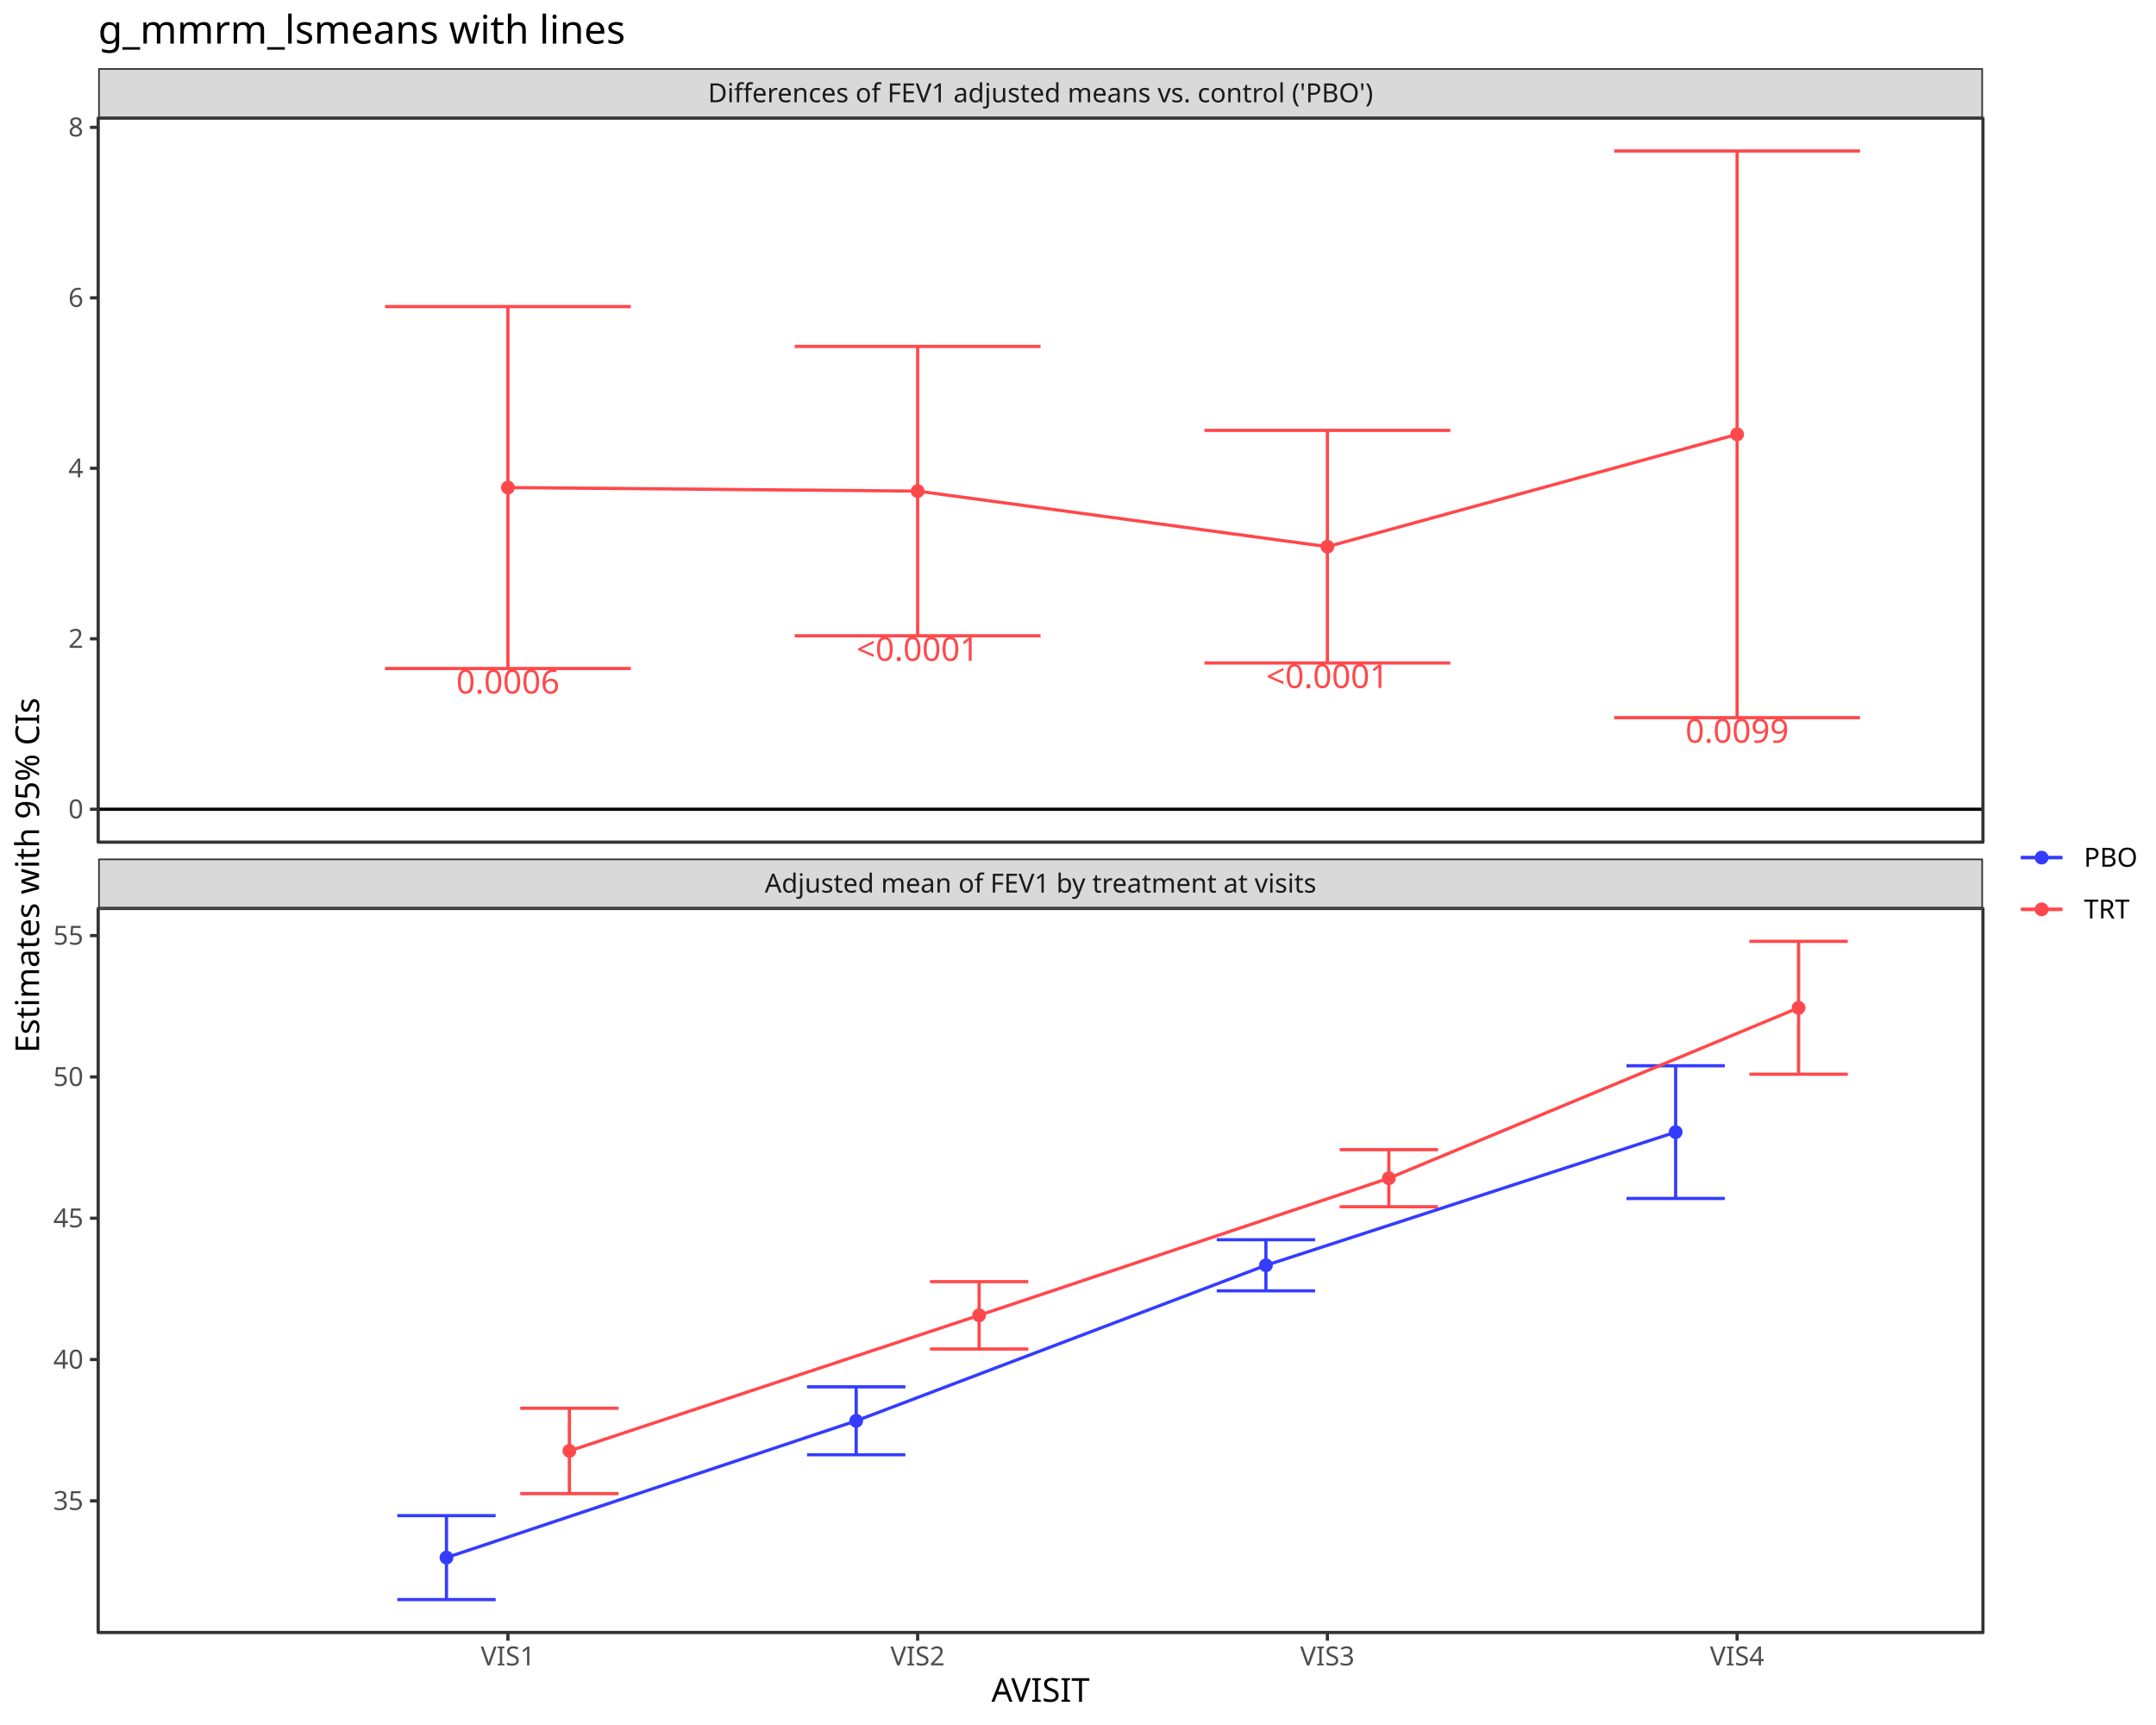
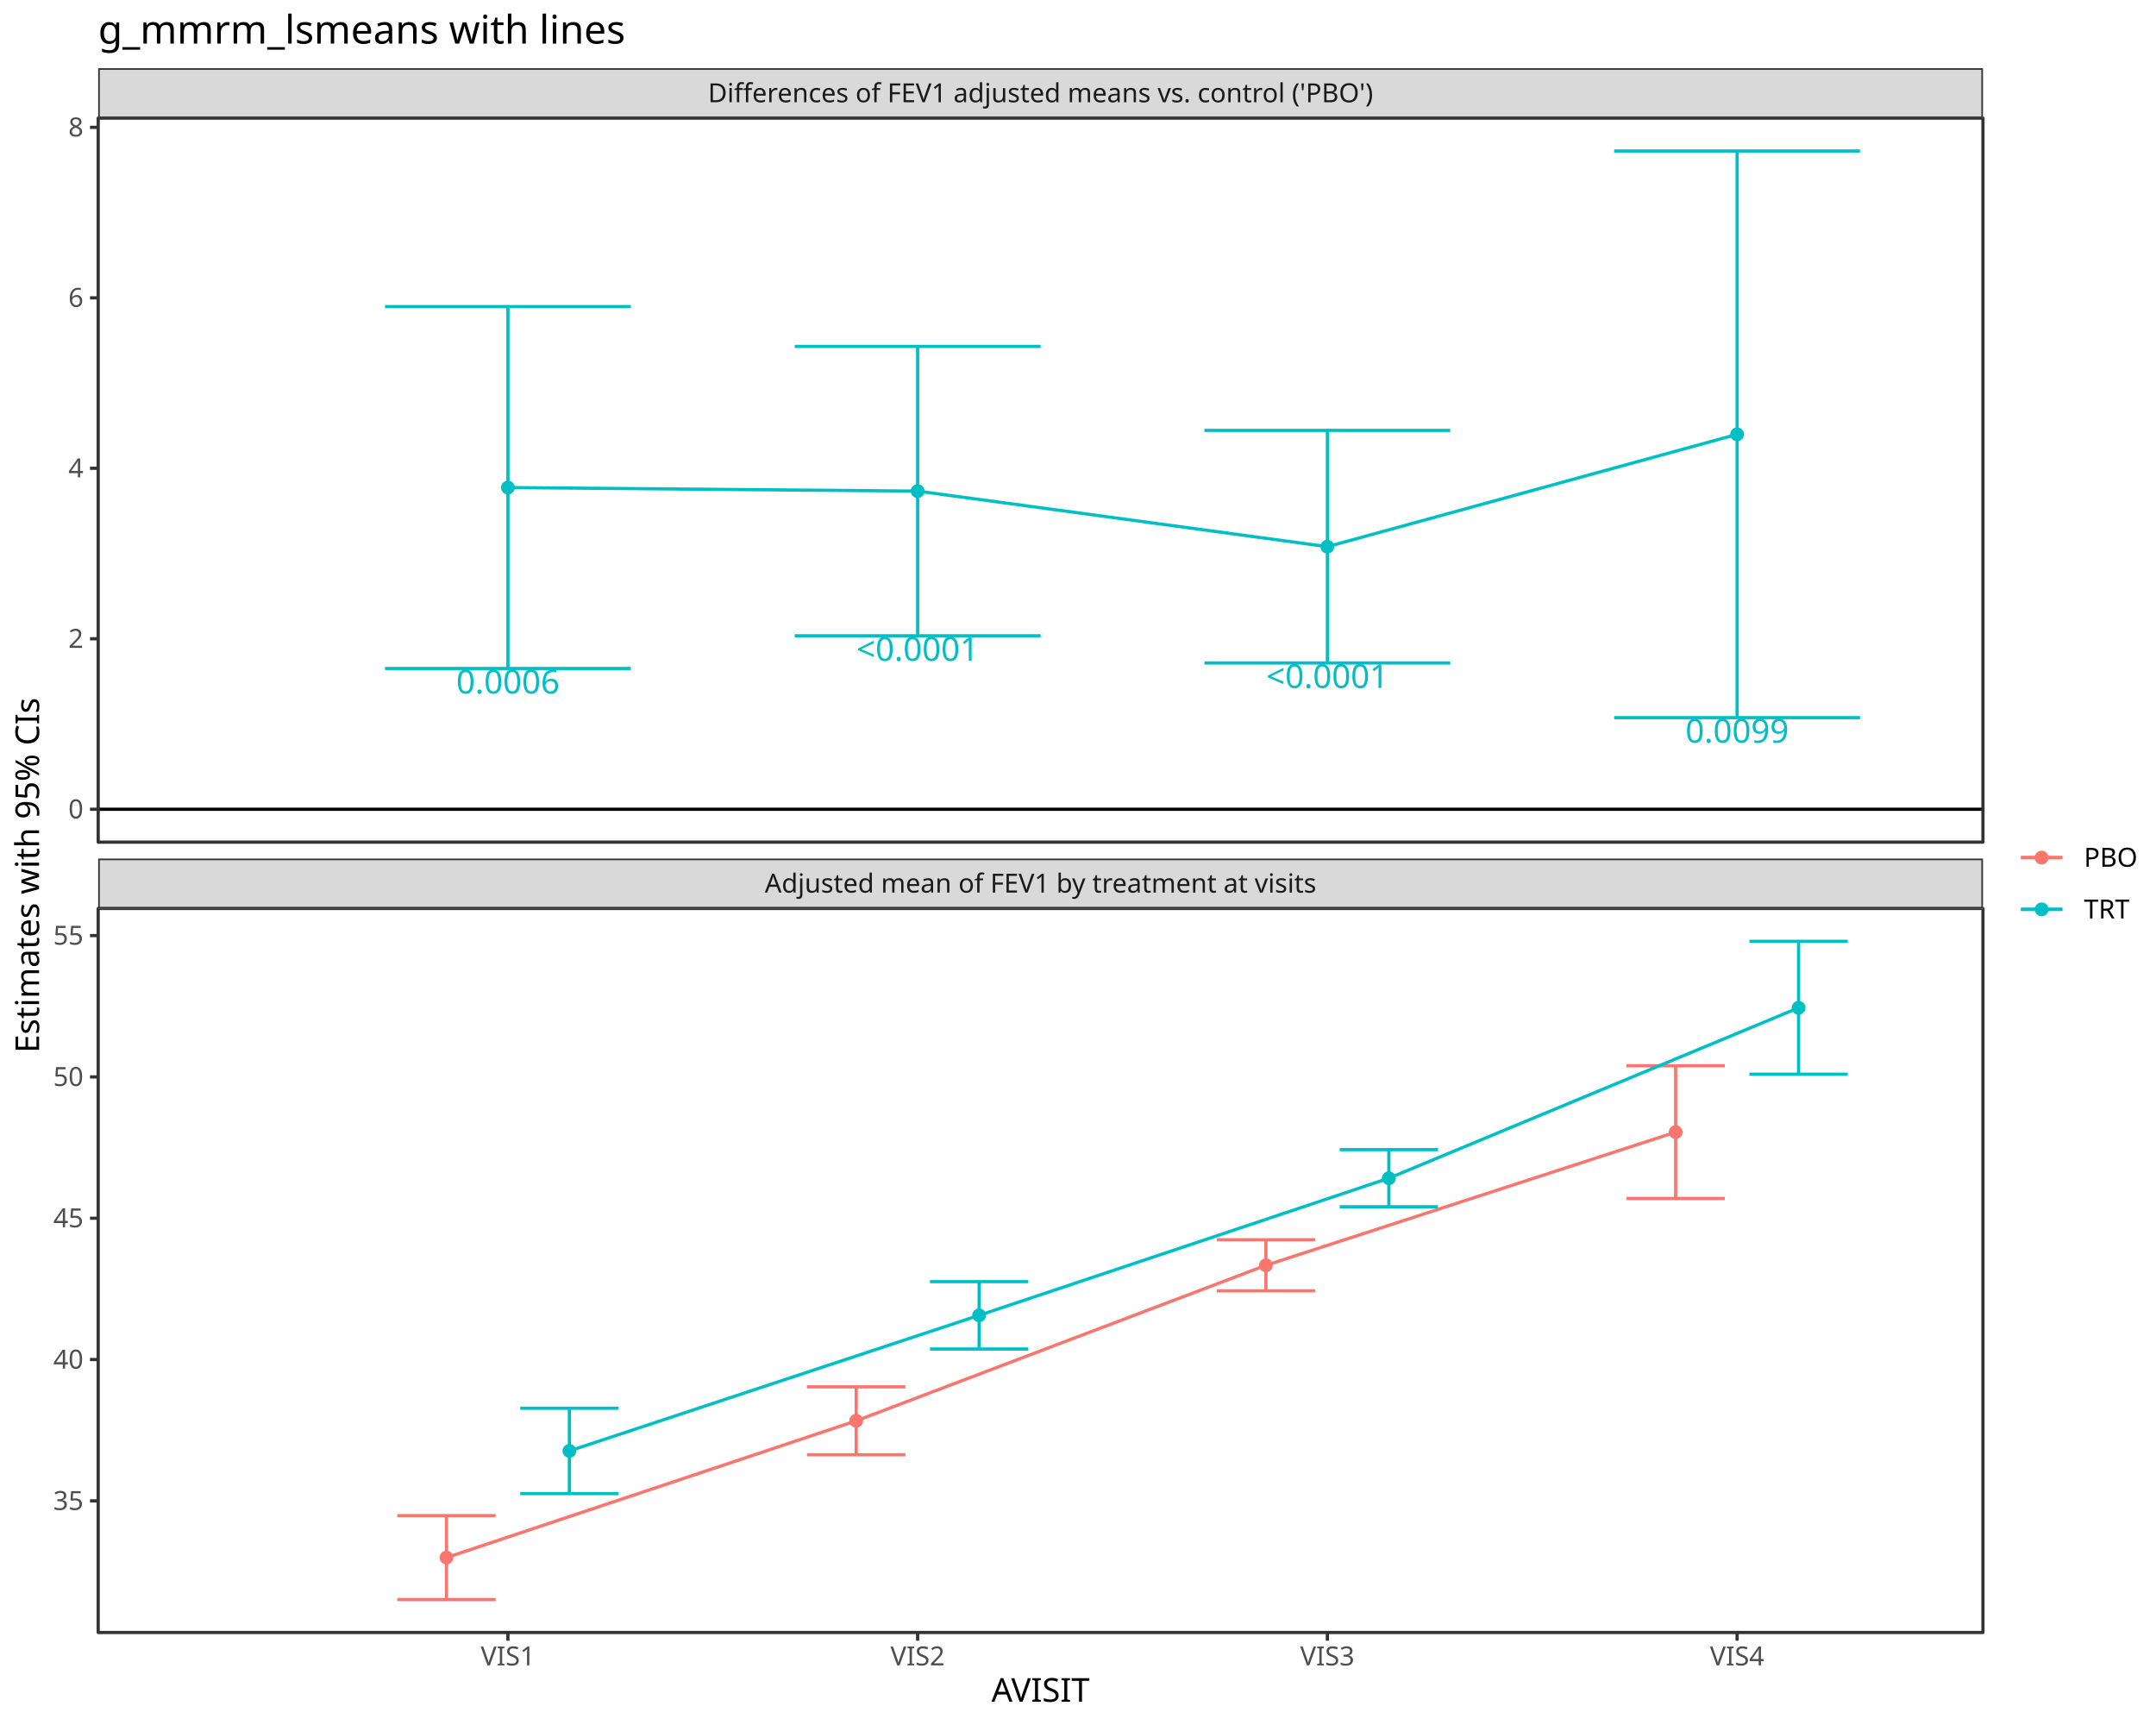
<svg xmlns="http://www.w3.org/2000/svg" class="svglite" data-engine-version="2.0" width="720.00pt" height="576.00pt" viewBox="0 0 720.00 576.00">
  <defs>
    <style type="text/css">
    .svglite line, .svglite polyline, .svglite polygon, .svglite path, .svglite rect, .svglite circle {
      fill: none;
      stroke: #000000;
      stroke-linecap: round;
      stroke-linejoin: round;
      stroke-miterlimit: 10.00;
    }
  </style>
  </defs>
  <rect width="100%" height="100%" style="stroke: none; fill: #FFFFFF;" />
  <defs>
    <clipPath id="cpMC4wMHw3MjAuMDB8MC4wMHw1NzYuMDA=">
      <rect x="0.00" y="0.00" width="720.00" height="576.00" />
    </clipPath>
  </defs>
  <g clip-path="url(#cpMC4wMHw3MjAuMDB8MC4wMHw1NzYuMDA=)">
    <rect x="0.00" y="0.00" width="720.00" height="576.00" style="stroke-width: 1.07; stroke: #FFFFFF; fill: #FFFFFF;" />
    <rect x="32.79" y="39.43" width="629.42" height="241.77" style="stroke-width: 1.07; stroke: none; fill: #FFFFFF;" />
-     <polyline points="128.57,102.37 210.67,102.37 " style="stroke-width: 1.07; stroke: #FF484B; stroke-linecap: butt;" />
-     <polyline points="169.62,102.37 169.62,223.22 " style="stroke-width: 1.07; stroke: #FF484B; stroke-linecap: butt;" />
-     <polyline points="128.57,223.22 210.67,223.22 " style="stroke-width: 1.07; stroke: #FF484B; stroke-linecap: butt;" />
-     <polyline points="265.40,115.68 347.50,115.68 " style="stroke-width: 1.07; stroke: #FF484B; stroke-linecap: butt;" />
-     <polyline points="306.45,115.68 306.45,212.30 " style="stroke-width: 1.07; stroke: #FF484B; stroke-linecap: butt;" />
-     <polyline points="265.40,212.30 347.50,212.30 " style="stroke-width: 1.07; stroke: #FF484B; stroke-linecap: butt;" />
-     <polyline points="402.23,143.71 484.33,143.71 " style="stroke-width: 1.07; stroke: #FF484B; stroke-linecap: butt;" />
-     <polyline points="443.28,143.71 443.28,221.37 " style="stroke-width: 1.07; stroke: #FF484B; stroke-linecap: butt;" />
-     <polyline points="402.23,221.37 484.33,221.37 " style="stroke-width: 1.07; stroke: #FF484B; stroke-linecap: butt;" />
-     <polyline points="539.06,50.42 621.16,50.42 " style="stroke-width: 1.07; stroke: #FF484B; stroke-linecap: butt;" />
-     <polyline points="580.11,50.42 580.11,239.64 " style="stroke-width: 1.07; stroke: #FF484B; stroke-linecap: butt;" />
-     <polyline points="539.06,239.64 621.16,239.64 " style="stroke-width: 1.07; stroke: #FF484B; stroke-linecap: butt;" />
-     <circle cx="169.62" cy="162.80" r="1.95" style="stroke-width: 0.71; stroke: #FF484B; fill: #FF484B;" />
-     <circle cx="306.45" cy="163.99" r="1.95" style="stroke-width: 0.71; stroke: #FF484B; fill: #FF484B;" />
-     <circle cx="443.28" cy="182.54" r="1.95" style="stroke-width: 0.71; stroke: #FF484B; fill: #FF484B;" />
-     <circle cx="580.11" cy="145.03" r="1.95" style="stroke-width: 0.71; stroke: #FF484B; fill: #FF484B;" />
-     <polyline points="169.62,162.80 306.45,163.99 443.28,182.54 580.11,145.03 " style="stroke-width: 1.07; stroke: #FF484B; stroke-linecap: butt;" />
+     <polyline points="128.57,102.37 210.67,102.37 " style="stroke-width: 1.07; stroke: #00BFC4; stroke-linecap: butt;" />
+     <polyline points="169.62,102.37 169.62,223.22 " style="stroke-width: 1.07; stroke: #00BFC4; stroke-linecap: butt;" />
+     <polyline points="128.57,223.22 210.67,223.22 " style="stroke-width: 1.07; stroke: #00BFC4; stroke-linecap: butt;" />
+     <polyline points="265.40,115.68 347.50,115.68 " style="stroke-width: 1.07; stroke: #00BFC4; stroke-linecap: butt;" />
+     <polyline points="306.45,115.68 306.45,212.30 " style="stroke-width: 1.07; stroke: #00BFC4; stroke-linecap: butt;" />
+     <polyline points="265.40,212.30 347.50,212.30 " style="stroke-width: 1.07; stroke: #00BFC4; stroke-linecap: butt;" />
+     <polyline points="402.23,143.71 484.33,143.71 " style="stroke-width: 1.07; stroke: #00BFC4; stroke-linecap: butt;" />
+     <polyline points="443.28,143.71 443.28,221.37 " style="stroke-width: 1.07; stroke: #00BFC4; stroke-linecap: butt;" />
+     <polyline points="402.23,221.37 484.33,221.37 " style="stroke-width: 1.07; stroke: #00BFC4; stroke-linecap: butt;" />
+     <polyline points="539.06,50.42 621.16,50.42 " style="stroke-width: 1.07; stroke: #00BFC4; stroke-linecap: butt;" />
+     <polyline points="580.11,50.42 580.11,239.64 " style="stroke-width: 1.07; stroke: #00BFC4; stroke-linecap: butt;" />
+     <polyline points="539.06,239.64 621.16,239.64 " style="stroke-width: 1.07; stroke: #00BFC4; stroke-linecap: butt;" />
+     <circle cx="169.62" cy="162.80" r="1.95" style="stroke-width: 0.71; stroke: #00BFC4; fill: #00BFC4;" />
+     <circle cx="306.45" cy="163.99" r="1.95" style="stroke-width: 0.71; stroke: #00BFC4; fill: #00BFC4;" />
+     <circle cx="443.28" cy="182.54" r="1.95" style="stroke-width: 0.71; stroke: #00BFC4; fill: #00BFC4;" />
+     <circle cx="580.11" cy="145.03" r="1.95" style="stroke-width: 0.71; stroke: #00BFC4; fill: #00BFC4;" />
+     <polyline points="169.62,162.80 306.45,163.99 443.28,182.54 580.11,145.03 " style="stroke-width: 1.07; stroke: #00BFC4; stroke-linecap: butt;" />
    <line x1="32.79" y1="270.22" x2="662.21" y2="270.22" style="stroke-width: 1.07; stroke-linecap: butt;" />
-     <text x="169.62" y="231.58" text-anchor="middle" style="font-size: 11.04px; fill: #FF484B; font-family: sans;" textLength="33.77px" lengthAdjust="spacingAndGlyphs">0.0006</text>
-     <text x="306.45" y="220.66" text-anchor="middle" style="font-size: 11.04px; fill: #FF484B; font-family: sans;" textLength="40.22px" lengthAdjust="spacingAndGlyphs">&lt;0.0001</text>
-     <text x="443.28" y="229.73" text-anchor="middle" style="font-size: 11.04px; fill: #FF484B; font-family: sans;" textLength="40.22px" lengthAdjust="spacingAndGlyphs">&lt;0.0001</text>
-     <text x="580.11" y="247.99" text-anchor="middle" style="font-size: 11.04px; fill: #FF484B; font-family: sans;" textLength="33.77px" lengthAdjust="spacingAndGlyphs">0.0099</text>
+     <text x="169.62" y="231.58" text-anchor="middle" style="font-size: 11.04px; fill: #00BFC4; font-family: sans;" textLength="33.77px" lengthAdjust="spacingAndGlyphs">0.0006</text>
+     <text x="306.45" y="220.66" text-anchor="middle" style="font-size: 11.04px; fill: #00BFC4; font-family: sans;" textLength="40.22px" lengthAdjust="spacingAndGlyphs">&lt;0.0001</text>
+     <text x="443.28" y="229.73" text-anchor="middle" style="font-size: 11.04px; fill: #00BFC4; font-family: sans;" textLength="40.22px" lengthAdjust="spacingAndGlyphs">&lt;0.0001</text>
+     <text x="580.11" y="247.99" text-anchor="middle" style="font-size: 11.04px; fill: #00BFC4; font-family: sans;" textLength="33.77px" lengthAdjust="spacingAndGlyphs">0.0099</text>
    <rect x="32.79" y="39.43" width="629.42" height="241.77" style="stroke-width: 1.07; stroke: #333333;" />
    <rect x="32.79" y="303.34" width="629.42" height="241.77" style="stroke-width: 1.07; stroke: none; fill: #FFFFFF;" />
-     <polyline points="132.68,506.09 165.52,506.09 " style="stroke-width: 1.07; stroke: #343CFF; stroke-linecap: butt;" />
-     <polyline points="149.10,506.09 149.10,534.12 " style="stroke-width: 1.07; stroke: #343CFF; stroke-linecap: butt;" />
-     <polyline points="132.68,534.12 165.52,534.12 " style="stroke-width: 1.07; stroke: #343CFF; stroke-linecap: butt;" />
-     <polyline points="173.73,470.23 206.57,470.23 " style="stroke-width: 1.07; stroke: #FF484B; stroke-linecap: butt;" />
-     <polyline points="190.15,470.23 190.15,498.74 " style="stroke-width: 1.07; stroke: #FF484B; stroke-linecap: butt;" />
-     <polyline points="173.73,498.74 206.57,498.74 " style="stroke-width: 1.07; stroke: #FF484B; stroke-linecap: butt;" />
-     <polyline points="269.51,463.09 302.35,463.09 " style="stroke-width: 1.07; stroke: #343CFF; stroke-linecap: butt;" />
-     <polyline points="285.93,463.09 285.93,485.77 " style="stroke-width: 1.07; stroke: #343CFF; stroke-linecap: butt;" />
-     <polyline points="269.51,485.77 302.35,485.77 " style="stroke-width: 1.07; stroke: #343CFF; stroke-linecap: butt;" />
-     <polyline points="310.56,427.96 343.40,427.96 " style="stroke-width: 1.07; stroke: #FF484B; stroke-linecap: butt;" />
-     <polyline points="326.98,427.96 326.98,450.45 " style="stroke-width: 1.07; stroke: #FF484B; stroke-linecap: butt;" />
-     <polyline points="310.56,450.45 343.40,450.45 " style="stroke-width: 1.07; stroke: #FF484B; stroke-linecap: butt;" />
-     <polyline points="406.34,413.96 439.18,413.96 " style="stroke-width: 1.07; stroke: #343CFF; stroke-linecap: butt;" />
-     <polyline points="422.76,413.96 422.76,431.03 " style="stroke-width: 1.07; stroke: #343CFF; stroke-linecap: butt;" />
-     <polyline points="406.34,431.03 439.18,431.03 " style="stroke-width: 1.07; stroke: #343CFF; stroke-linecap: butt;" />
-     <polyline points="447.39,383.89 480.23,383.89 " style="stroke-width: 1.07; stroke: #FF484B; stroke-linecap: butt;" />
-     <polyline points="463.81,383.89 463.81,402.95 " style="stroke-width: 1.07; stroke: #FF484B; stroke-linecap: butt;" />
-     <polyline points="447.39,402.95 480.23,402.95 " style="stroke-width: 1.07; stroke: #FF484B; stroke-linecap: butt;" />
-     <polyline points="543.17,355.87 576.01,355.87 " style="stroke-width: 1.07; stroke: #343CFF; stroke-linecap: butt;" />
-     <polyline points="559.59,355.87 559.59,400.18 " style="stroke-width: 1.07; stroke: #343CFF; stroke-linecap: butt;" />
-     <polyline points="543.17,400.18 576.01,400.18 " style="stroke-width: 1.07; stroke: #343CFF; stroke-linecap: butt;" />
-     <polyline points="584.22,314.33 617.06,314.33 " style="stroke-width: 1.07; stroke: #FF484B; stroke-linecap: butt;" />
-     <polyline points="600.64,314.33 600.64,358.70 " style="stroke-width: 1.07; stroke: #FF484B; stroke-linecap: butt;" />
-     <polyline points="584.22,358.70 617.06,358.70 " style="stroke-width: 1.07; stroke: #FF484B; stroke-linecap: butt;" />
-     <circle cx="149.10" cy="520.10" r="1.95" style="stroke-width: 0.71; stroke: #343CFF; fill: #343CFF;" />
-     <circle cx="190.15" cy="484.48" r="1.95" style="stroke-width: 0.71; stroke: #FF484B; fill: #FF484B;" />
-     <circle cx="285.93" cy="474.43" r="1.95" style="stroke-width: 0.71; stroke: #343CFF; fill: #343CFF;" />
-     <circle cx="326.98" cy="439.20" r="1.95" style="stroke-width: 0.71; stroke: #FF484B; fill: #FF484B;" />
-     <circle cx="422.76" cy="422.50" r="1.95" style="stroke-width: 0.71; stroke: #343CFF; fill: #343CFF;" />
-     <circle cx="463.81" cy="393.42" r="1.95" style="stroke-width: 0.71; stroke: #FF484B; fill: #FF484B;" />
-     <circle cx="559.59" cy="378.03" r="1.95" style="stroke-width: 0.71; stroke: #343CFF; fill: #343CFF;" />
-     <circle cx="600.64" cy="336.52" r="1.95" style="stroke-width: 0.71; stroke: #FF484B; fill: #FF484B;" />
-     <polyline points="149.10,520.10 285.93,474.43 422.76,422.50 559.59,378.03 " style="stroke-width: 1.07; stroke: #343CFF; stroke-linecap: butt;" />
-     <polyline points="190.15,484.48 326.98,439.20 463.81,393.42 600.64,336.52 " style="stroke-width: 1.07; stroke: #FF484B; stroke-linecap: butt;" />
+     <polyline points="132.68,506.09 165.52,506.09 " style="stroke-width: 1.07; stroke: #F8766D; stroke-linecap: butt;" />
+     <polyline points="149.10,506.09 149.10,534.12 " style="stroke-width: 1.07; stroke: #F8766D; stroke-linecap: butt;" />
+     <polyline points="132.68,534.12 165.52,534.12 " style="stroke-width: 1.07; stroke: #F8766D; stroke-linecap: butt;" />
+     <polyline points="173.73,470.23 206.57,470.23 " style="stroke-width: 1.07; stroke: #00BFC4; stroke-linecap: butt;" />
+     <polyline points="190.15,470.23 190.15,498.74 " style="stroke-width: 1.07; stroke: #00BFC4; stroke-linecap: butt;" />
+     <polyline points="173.73,498.74 206.57,498.74 " style="stroke-width: 1.07; stroke: #00BFC4; stroke-linecap: butt;" />
+     <polyline points="269.51,463.09 302.35,463.09 " style="stroke-width: 1.07; stroke: #F8766D; stroke-linecap: butt;" />
+     <polyline points="285.93,463.09 285.93,485.77 " style="stroke-width: 1.07; stroke: #F8766D; stroke-linecap: butt;" />
+     <polyline points="269.51,485.77 302.35,485.77 " style="stroke-width: 1.07; stroke: #F8766D; stroke-linecap: butt;" />
+     <polyline points="310.56,427.96 343.40,427.96 " style="stroke-width: 1.07; stroke: #00BFC4; stroke-linecap: butt;" />
+     <polyline points="326.98,427.96 326.98,450.45 " style="stroke-width: 1.07; stroke: #00BFC4; stroke-linecap: butt;" />
+     <polyline points="310.56,450.45 343.40,450.45 " style="stroke-width: 1.07; stroke: #00BFC4; stroke-linecap: butt;" />
+     <polyline points="406.34,413.96 439.18,413.96 " style="stroke-width: 1.07; stroke: #F8766D; stroke-linecap: butt;" />
+     <polyline points="422.76,413.96 422.76,431.03 " style="stroke-width: 1.07; stroke: #F8766D; stroke-linecap: butt;" />
+     <polyline points="406.34,431.03 439.18,431.03 " style="stroke-width: 1.07; stroke: #F8766D; stroke-linecap: butt;" />
+     <polyline points="447.39,383.89 480.23,383.89 " style="stroke-width: 1.07; stroke: #00BFC4; stroke-linecap: butt;" />
+     <polyline points="463.81,383.89 463.81,402.95 " style="stroke-width: 1.07; stroke: #00BFC4; stroke-linecap: butt;" />
+     <polyline points="447.39,402.95 480.23,402.95 " style="stroke-width: 1.07; stroke: #00BFC4; stroke-linecap: butt;" />
+     <polyline points="543.17,355.87 576.01,355.87 " style="stroke-width: 1.07; stroke: #F8766D; stroke-linecap: butt;" />
+     <polyline points="559.59,355.87 559.59,400.18 " style="stroke-width: 1.07; stroke: #F8766D; stroke-linecap: butt;" />
+     <polyline points="543.17,400.18 576.01,400.18 " style="stroke-width: 1.07; stroke: #F8766D; stroke-linecap: butt;" />
+     <polyline points="584.22,314.33 617.06,314.33 " style="stroke-width: 1.07; stroke: #00BFC4; stroke-linecap: butt;" />
+     <polyline points="600.64,314.33 600.64,358.70 " style="stroke-width: 1.07; stroke: #00BFC4; stroke-linecap: butt;" />
+     <polyline points="584.22,358.70 617.06,358.70 " style="stroke-width: 1.07; stroke: #00BFC4; stroke-linecap: butt;" />
+     <circle cx="149.10" cy="520.10" r="1.95" style="stroke-width: 0.71; stroke: #F8766D; fill: #F8766D;" />
+     <circle cx="190.15" cy="484.48" r="1.95" style="stroke-width: 0.71; stroke: #00BFC4; fill: #00BFC4;" />
+     <circle cx="285.93" cy="474.43" r="1.95" style="stroke-width: 0.71; stroke: #F8766D; fill: #F8766D;" />
+     <circle cx="326.98" cy="439.20" r="1.95" style="stroke-width: 0.71; stroke: #00BFC4; fill: #00BFC4;" />
+     <circle cx="422.76" cy="422.50" r="1.95" style="stroke-width: 0.71; stroke: #F8766D; fill: #F8766D;" />
+     <circle cx="463.81" cy="393.42" r="1.95" style="stroke-width: 0.71; stroke: #00BFC4; fill: #00BFC4;" />
+     <circle cx="559.59" cy="378.03" r="1.95" style="stroke-width: 0.71; stroke: #F8766D; fill: #F8766D;" />
+     <circle cx="600.64" cy="336.52" r="1.95" style="stroke-width: 0.71; stroke: #00BFC4; fill: #00BFC4;" />
+     <polyline points="149.10,520.10 285.93,474.43 422.76,422.50 559.59,378.03 " style="stroke-width: 1.07; stroke: #F8766D; stroke-linecap: butt;" />
+     <polyline points="190.15,484.48 326.98,439.20 463.81,393.42 600.64,336.52 " style="stroke-width: 1.07; stroke: #00BFC4; stroke-linecap: butt;" />
    <rect x="32.79" y="303.34" width="629.42" height="241.77" style="stroke-width: 1.07; stroke: #333333;" />
  </g>
  <defs>
    <clipPath id="cpMzIuNzl8NjYyLjIxfDI4Ni42OXwzMDMuMzQ=">
      <rect x="32.79" y="286.69" width="629.42" height="16.65" />
    </clipPath>
  </defs>
  <g clip-path="url(#cpMzIuNzl8NjYyLjIxfDI4Ni42OXwzMDMuMzQ=)">
    <rect x="32.79" y="286.69" width="629.42" height="16.65" style="stroke-width: 1.07; stroke: #333333; fill: #D9D9D9;" />
    <text x="347.50" y="298.04" text-anchor="middle" style="font-size: 8.80px; fill: #1A1A1A; font-family: sans;" textLength="176.11px" lengthAdjust="spacingAndGlyphs">Adjusted mean of FEV1 by treatment at visits</text>
  </g>
  <g clip-path="url(#cpMC4wMHw3MjAuMDB8MC4wMHw1NzYuMDA=)">
</g>
  <defs>
    <clipPath id="cpMzIuNzl8NjYyLjIxfDIyLjc4fDM5LjQz">
      <rect x="32.79" y="22.78" width="629.42" height="16.65" />
    </clipPath>
  </defs>
  <g clip-path="url(#cpMzIuNzl8NjYyLjIxfDIyLjc4fDM5LjQz)">
    <rect x="32.79" y="22.78" width="629.42" height="16.65" style="stroke-width: 1.07; stroke: #333333; fill: #D9D9D9;" />
    <text x="347.50" y="34.14" text-anchor="middle" style="font-size: 8.80px; fill: #1A1A1A; font-family: sans;" textLength="216.15px" lengthAdjust="spacingAndGlyphs">Differences of FEV1 adjusted means vs. control ('PBO')</text>
  </g>
  <g clip-path="url(#cpMC4wMHw3MjAuMDB8MC4wMHw1NzYuMDA=)">
    <polyline points="169.62,547.85 169.62,545.11 " style="stroke-width: 1.07; stroke: #333333; stroke-linecap: butt;" />
    <polyline points="306.45,547.85 306.45,545.11 " style="stroke-width: 1.07; stroke: #333333; stroke-linecap: butt;" />
    <polyline points="443.28,547.85 443.28,545.11 " style="stroke-width: 1.07; stroke: #333333; stroke-linecap: butt;" />
    <polyline points="580.11,547.85 580.11,545.11 " style="stroke-width: 1.07; stroke: #333333; stroke-linecap: butt;" />
    <text x="169.62" y="556.10" text-anchor="middle" style="font-size: 8.80px; fill: #4D4D4D; font-family: sans;" textLength="19.08px" lengthAdjust="spacingAndGlyphs">VIS1</text>
    <text x="306.45" y="556.10" text-anchor="middle" style="font-size: 8.80px; fill: #4D4D4D; font-family: sans;" textLength="19.08px" lengthAdjust="spacingAndGlyphs">VIS2</text>
    <text x="443.28" y="556.10" text-anchor="middle" style="font-size: 8.80px; fill: #4D4D4D; font-family: sans;" textLength="19.08px" lengthAdjust="spacingAndGlyphs">VIS3</text>
    <text x="580.11" y="556.10" text-anchor="middle" style="font-size: 8.80px; fill: #4D4D4D; font-family: sans;" textLength="19.08px" lengthAdjust="spacingAndGlyphs">VIS4</text>
    <text x="27.86" y="273.25" text-anchor="end" style="font-size: 8.80px; fill: #4D4D4D; font-family: sans;" textLength="4.89px" lengthAdjust="spacingAndGlyphs">0</text>
    <text x="27.86" y="216.32" text-anchor="end" style="font-size: 8.80px; fill: #4D4D4D; font-family: sans;" textLength="4.89px" lengthAdjust="spacingAndGlyphs">2</text>
    <text x="27.86" y="159.40" text-anchor="end" style="font-size: 8.80px; fill: #4D4D4D; font-family: sans;" textLength="4.89px" lengthAdjust="spacingAndGlyphs">4</text>
    <text x="27.86" y="102.47" text-anchor="end" style="font-size: 8.80px; fill: #4D4D4D; font-family: sans;" textLength="4.89px" lengthAdjust="spacingAndGlyphs">6</text>
    <text x="27.86" y="45.55" text-anchor="end" style="font-size: 8.80px; fill: #4D4D4D; font-family: sans;" textLength="4.89px" lengthAdjust="spacingAndGlyphs">8</text>
    <polyline points="30.05,270.22 32.79,270.22 " style="stroke-width: 1.07; stroke: #333333; stroke-linecap: butt;" />
    <polyline points="30.05,213.29 32.79,213.29 " style="stroke-width: 1.07; stroke: #333333; stroke-linecap: butt;" />
    <polyline points="30.05,156.37 32.79,156.37 " style="stroke-width: 1.07; stroke: #333333; stroke-linecap: butt;" />
    <polyline points="30.05,99.45 32.79,99.45 " style="stroke-width: 1.07; stroke: #333333; stroke-linecap: butt;" />
    <polyline points="30.05,42.52 32.79,42.52 " style="stroke-width: 1.07; stroke: #333333; stroke-linecap: butt;" />
    <text x="27.86" y="504.19" text-anchor="end" style="font-size: 8.80px; fill: #4D4D4D; font-family: sans;" textLength="9.79px" lengthAdjust="spacingAndGlyphs">35</text>
    <text x="27.86" y="457.00" text-anchor="end" style="font-size: 8.80px; fill: #4D4D4D; font-family: sans;" textLength="9.79px" lengthAdjust="spacingAndGlyphs">40</text>
    <text x="27.86" y="409.81" text-anchor="end" style="font-size: 8.80px; fill: #4D4D4D; font-family: sans;" textLength="9.79px" lengthAdjust="spacingAndGlyphs">45</text>
    <text x="27.86" y="362.62" text-anchor="end" style="font-size: 8.80px; fill: #4D4D4D; font-family: sans;" textLength="9.79px" lengthAdjust="spacingAndGlyphs">50</text>
    <text x="27.86" y="315.43" text-anchor="end" style="font-size: 8.80px; fill: #4D4D4D; font-family: sans;" textLength="9.79px" lengthAdjust="spacingAndGlyphs">55</text>
    <polyline points="30.05,501.16 32.79,501.16 " style="stroke-width: 1.07; stroke: #333333; stroke-linecap: butt;" />
    <polyline points="30.05,453.97 32.79,453.97 " style="stroke-width: 1.07; stroke: #333333; stroke-linecap: butt;" />
    <polyline points="30.05,406.78 32.79,406.78 " style="stroke-width: 1.07; stroke: #333333; stroke-linecap: butt;" />
    <polyline points="30.05,359.59 32.79,359.59 " style="stroke-width: 1.07; stroke: #333333; stroke-linecap: butt;" />
    <polyline points="30.05,312.40 32.79,312.40 " style="stroke-width: 1.07; stroke: #333333; stroke-linecap: butt;" />
    <text x="347.50" y="568.24" text-anchor="middle" style="font-size: 11.00px; font-family: sans;" textLength="34.85px" lengthAdjust="spacingAndGlyphs">AVISIT</text>
    <text transform="translate(13.05,292.27) rotate(-90)" text-anchor="middle" style="font-size: 11.00px; font-family: sans;" textLength="115.56px" lengthAdjust="spacingAndGlyphs">Estimates with 95% CIs</text>
    <rect x="673.17" y="272.25" width="41.35" height="40.04" style="stroke-width: 1.07; stroke: none; fill: #FFFFFF;" />
    <rect x="673.17" y="277.73" width="17.28" height="17.28" style="stroke-width: 1.07; stroke: none; fill: #FFFFFF;" />
-     <line x1="674.90" y1="286.37" x2="688.72" y2="286.37" style="stroke-width: 1.07; stroke: #343CFF; stroke-linecap: butt;" />
-     <circle cx="681.81" cy="286.37" r="1.95" style="stroke-width: 0.71; stroke: #343CFF; fill: #343CFF;" />
-     <line x1="674.90" y1="286.37" x2="688.72" y2="286.37" style="stroke-width: 1.07; stroke: #343CFF; stroke-linecap: butt;" />
+     <line x1="674.90" y1="286.37" x2="688.72" y2="286.37" style="stroke-width: 1.07; stroke: #F8766D; stroke-linecap: butt;" />
+     <circle cx="681.81" cy="286.37" r="1.95" style="stroke-width: 0.71; stroke: #F8766D; fill: #F8766D;" />
+     <line x1="674.90" y1="286.37" x2="688.72" y2="286.37" style="stroke-width: 1.07; stroke: #F8766D; stroke-linecap: butt;" />
    <rect x="673.17" y="295.01" width="17.28" height="17.28" style="stroke-width: 1.07; stroke: none; fill: #FFFFFF;" />
-     <line x1="674.90" y1="303.65" x2="688.72" y2="303.65" style="stroke-width: 1.07; stroke: #FF484B; stroke-linecap: butt;" />
-     <circle cx="681.81" cy="303.65" r="1.95" style="stroke-width: 0.71; stroke: #FF484B; fill: #FF484B;" />
-     <line x1="674.90" y1="303.65" x2="688.72" y2="303.65" style="stroke-width: 1.07; stroke: #FF484B; stroke-linecap: butt;" />
+     <line x1="674.90" y1="303.65" x2="688.72" y2="303.65" style="stroke-width: 1.07; stroke: #00BFC4; stroke-linecap: butt;" />
+     <circle cx="681.81" cy="303.65" r="1.95" style="stroke-width: 0.71; stroke: #00BFC4; fill: #00BFC4;" />
+     <line x1="674.90" y1="303.65" x2="688.72" y2="303.65" style="stroke-width: 1.07; stroke: #00BFC4; stroke-linecap: butt;" />
    <text x="695.93" y="289.40" style="font-size: 8.80px; font-family: sans;" textLength="18.59px" lengthAdjust="spacingAndGlyphs">PBO</text>
    <text x="695.93" y="306.68" style="font-size: 8.80px; font-family: sans;" textLength="17.11px" lengthAdjust="spacingAndGlyphs">TRT</text>
    <text x="32.79" y="14.56" style="font-size: 13.20px; font-family: sans;" textLength="166.55px" lengthAdjust="spacingAndGlyphs">g_mmrm_lsmeans with lines</text>
  </g>
</svg>
